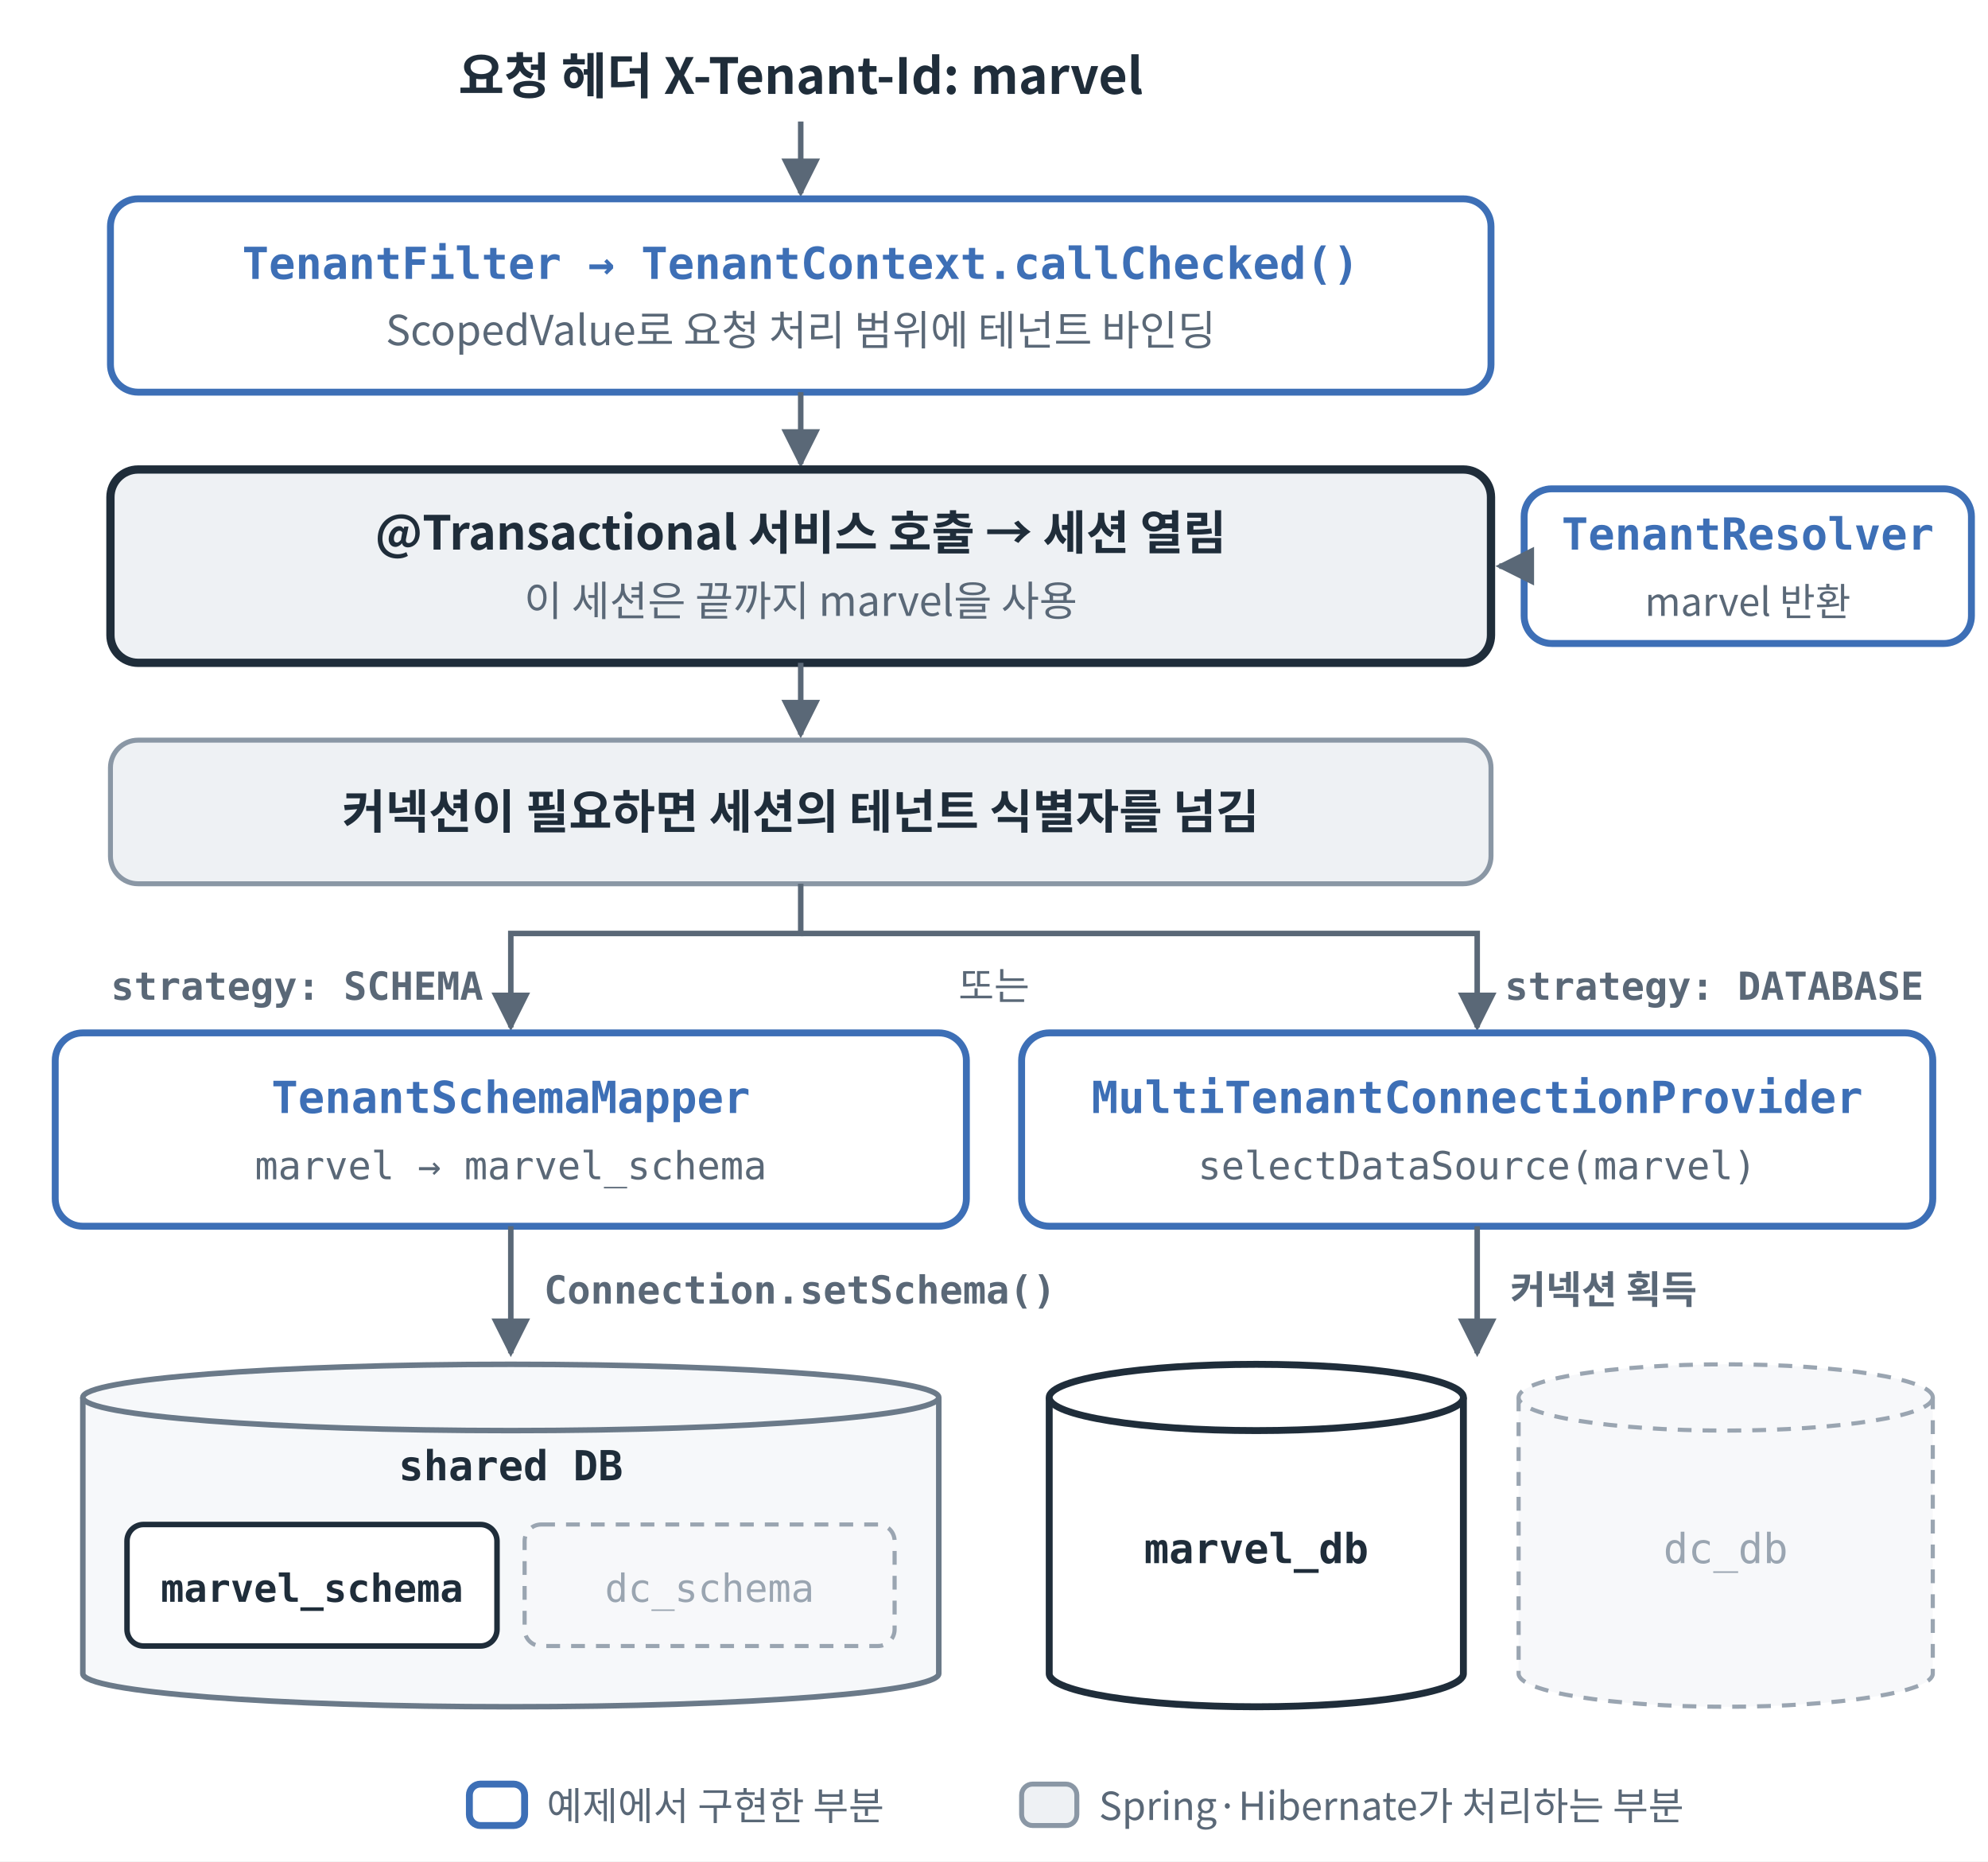
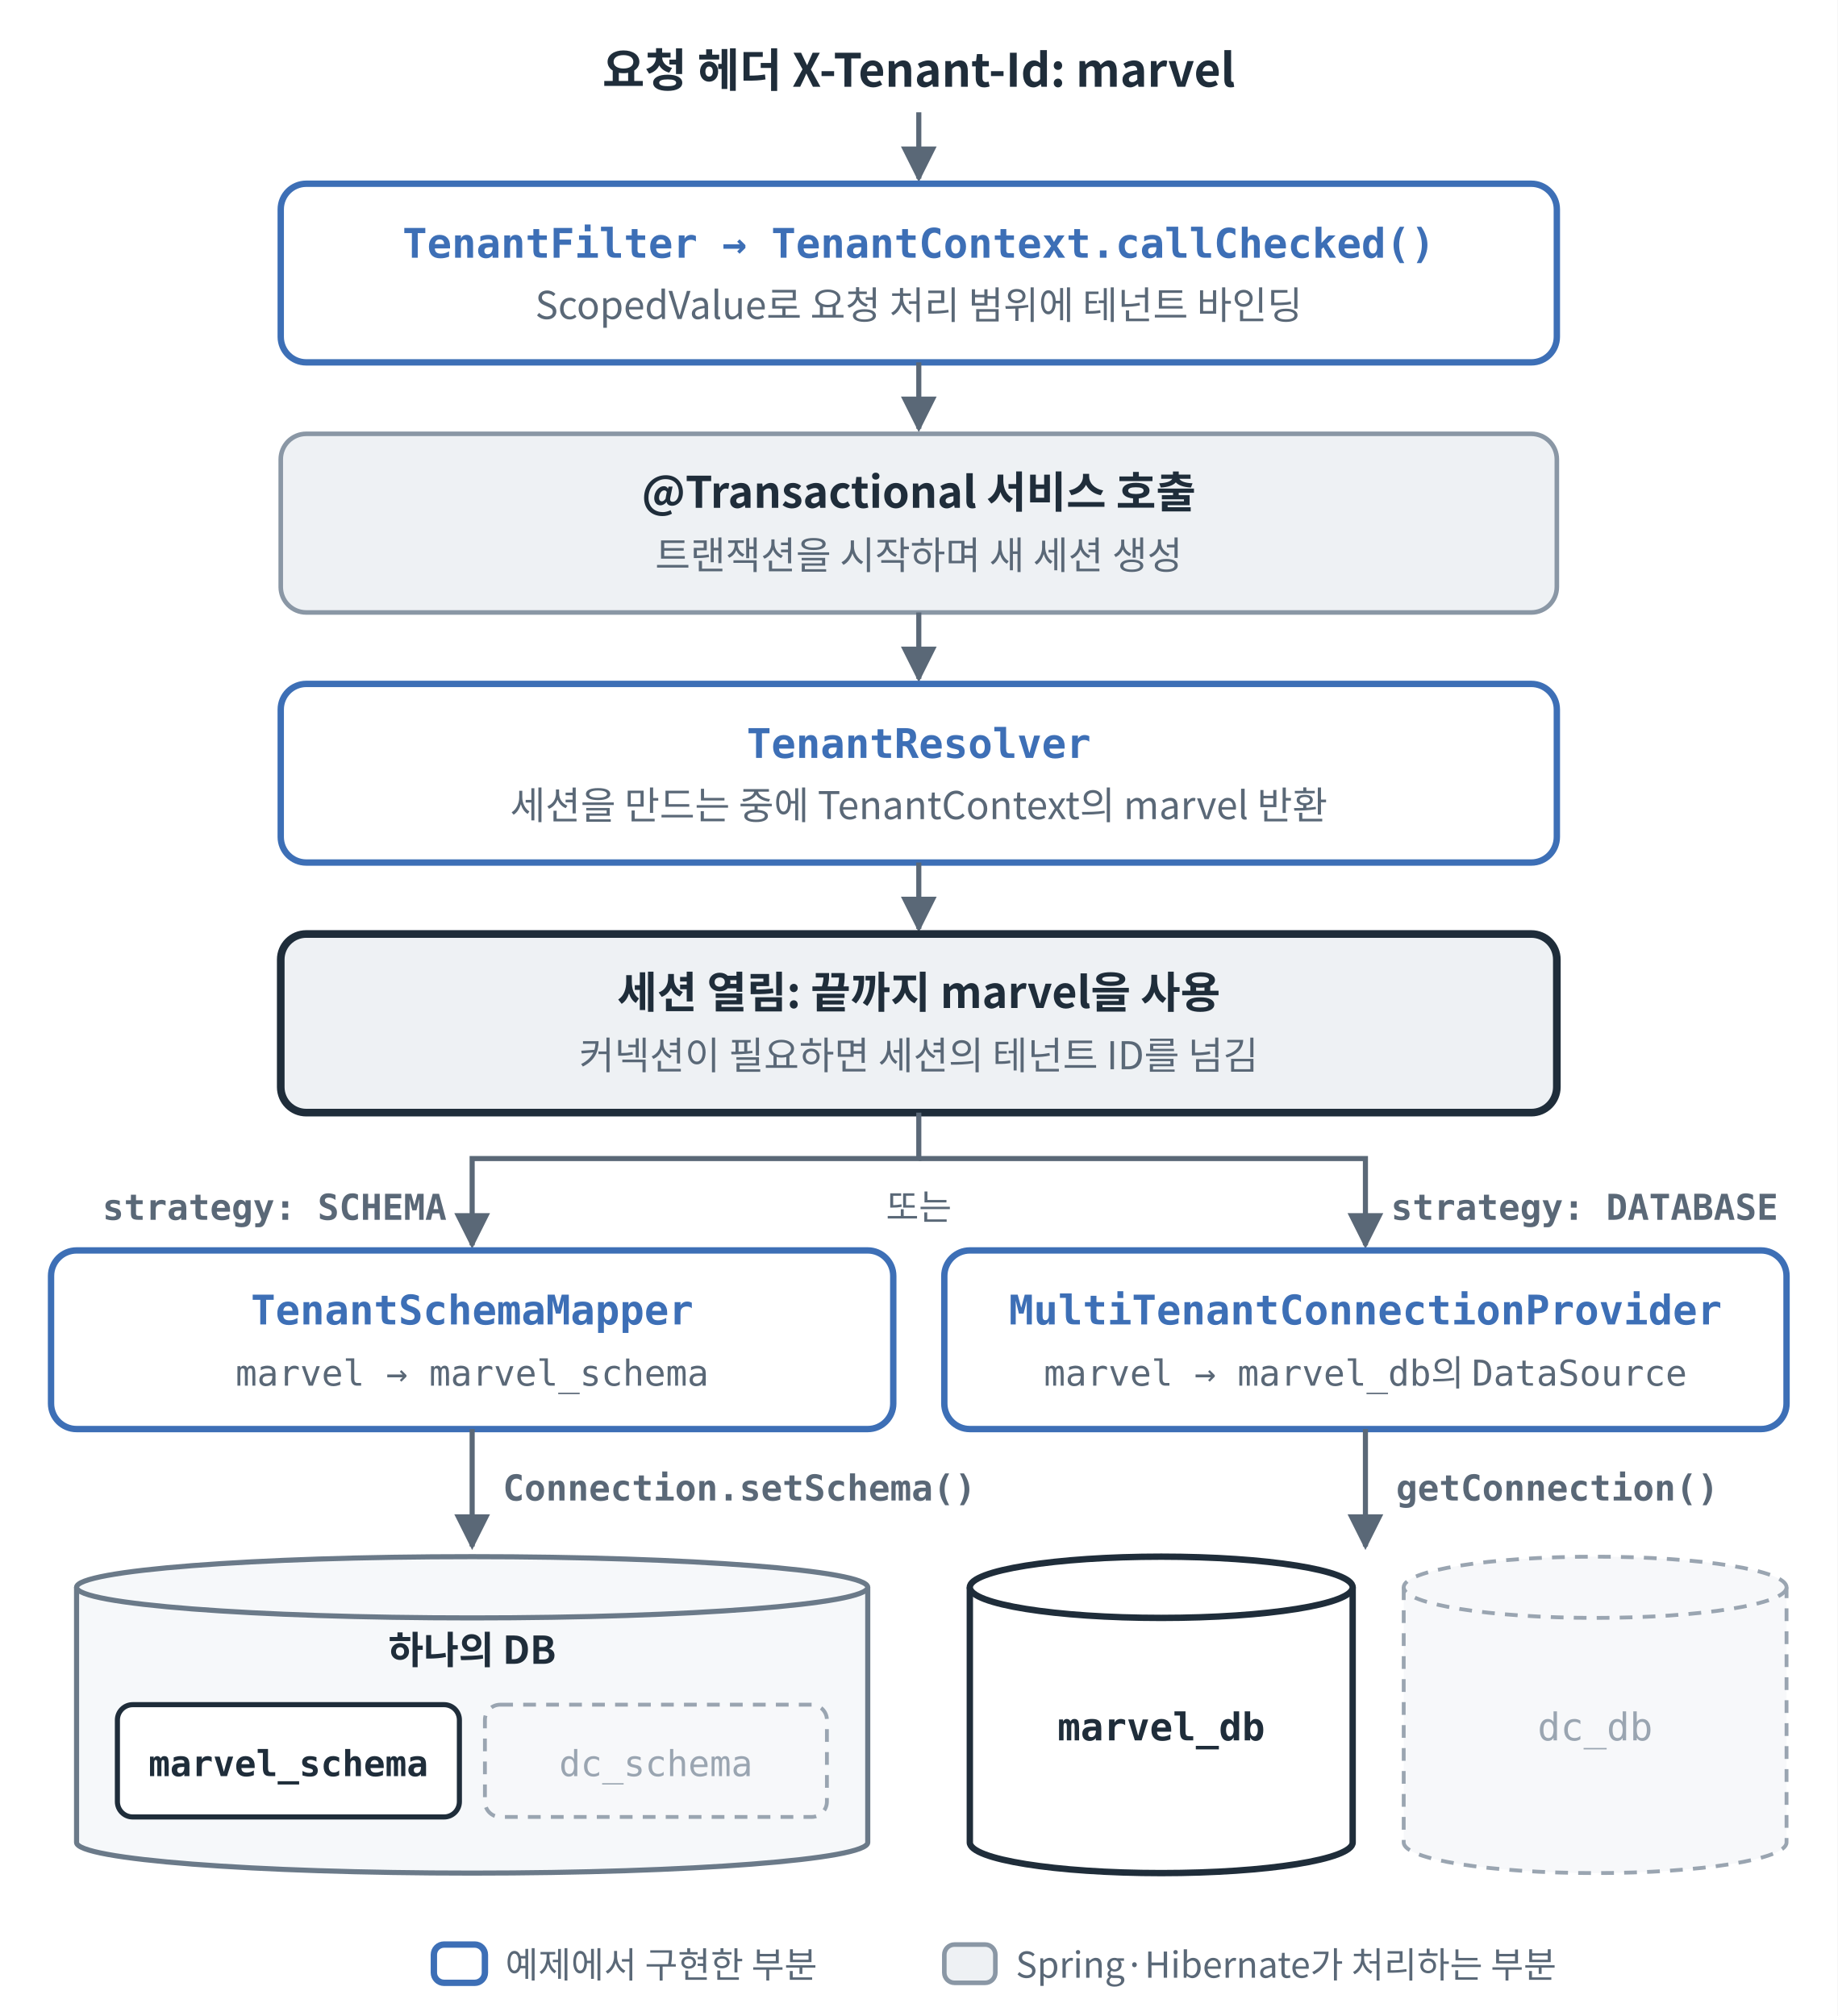
- <svg xmlns="http://www.w3.org/2000/svg" width="720" height="674" viewBox="0 0 720 674" role="img" aria-labelledby="t d">
+ <svg xmlns="http://www.w3.org/2000/svg" width="720" height="790" viewBox="0 0 720 790" role="img" aria-labelledby="t d">
  <defs>
    <marker id="a" viewBox="0 0 10 10" refX="9" refY="5" markerWidth="7" markerHeight="7" orient="auto-start-reverse">
      <path d="M0 0L10 5L0 10z" fill="#5a6877" />
    </marker>
  </defs>
-   <rect width="720" height="674" fill="#fff" />
-   <text x="290" y="34" font-family="Apple SD Gothic Neo, Noto Sans CJK KR, sans-serif" font-size="18" font-weight="700" fill="#1f2d3a" text-anchor="middle">요청 헤더  X-Tenant-Id: marvel</text>
-   <line x1="290" y1="44" x2="290" y2="70" stroke="#5a6877" stroke-width="2" marker-end="url(#a)" />
-   <rect x="40" y="72" width="500" height="70" rx="10" fill="#ffffff" stroke="#3d6fb6" stroke-width="2.5" />
-   <text x="290.0" y="101.0" font-family="Menlo, Consolas, monospace" font-size="16" font-weight="700" fill="#3d6fb6" text-anchor="middle">TenantFilter → TenantContext.callChecked()</text>
-   <text x="290.0" y="125.0" font-family="Apple SD Gothic Neo, Noto Sans CJK KR, sans-serif" font-size="15" font-weight="400" fill="#5a6877" text-anchor="middle">ScopedValue로 요청 처리 범위에 테넌트 바인딩</text>
-   <line x1="290" y1="142" x2="290" y2="168" stroke="#5a6877" stroke-width="2" marker-end="url(#a)" />
-   <rect x="40" y="170" width="500" height="70" rx="10" fill="#eef1f4" stroke="#1f2d3a" stroke-width="3" />
-   <text x="290.0" y="199.0" font-family="Apple SD Gothic Neo, Noto Sans CJK KR, sans-serif" font-size="17" font-weight="700" fill="#1f2d3a" text-anchor="middle">@Transactional 서비스 호출 → 세션 열림</text>
-   <text x="290.0" y="223.0" font-family="Apple SD Gothic Neo, Noto Sans CJK KR, sans-serif" font-size="15" font-weight="400" fill="#5a6877" text-anchor="middle">이 세션은 끝까지 marvel을 사용</text>
-   <rect x="552" y="177" width="162" height="56" rx="10" fill="#ffffff" stroke="#3d6fb6" stroke-width="2.5" />
-   <text x="633.0" y="199" font-family="Menlo, Consolas, monospace" font-size="16" font-weight="700" fill="#3d6fb6" text-anchor="middle">TenantResolver</text>
-   <line x1="552" y1="205" x2="543" y2="205" stroke="#5a6877" stroke-width="2" marker-end="url(#a)" />
-   <text x="633" y="223" font-family="Apple SD Gothic Neo, Noto Sans CJK KR, sans-serif" font-size="14" font-weight="400" fill="#5a6877" text-anchor="middle">marvel 반환</text>
-   <line x1="290" y1="240" x2="290" y2="266" stroke="#5a6877" stroke-width="2" marker-end="url(#a)" />
-   <rect x="40" y="268" width="500" height="52" rx="10" fill="#eef1f4" stroke="#8a97a5" stroke-width="1.8" />
-   <text x="290.0" y="300.0" font-family="Apple SD Gothic Neo, Noto Sans CJK KR, sans-serif" font-size="17" font-weight="700" fill="#1f2d3a" text-anchor="middle">커넥션이 필요하면 세션의 테넌트 식별자를 넘김</text>
-   <path d="M290 320 V338 H185 V372" fill="none" stroke="#5a6877" stroke-width="2" marker-end="url(#a)" />
-   <path d="M290 338 H535 V372" fill="none" stroke="#5a6877" stroke-width="2" marker-end="url(#a)" />
-   <text x="175" y="362" font-family="Menlo, Consolas, monospace" font-size="14" font-weight="700" fill="#5a6877" text-anchor="end">strategy: SCHEMA</text>
-   <text x="545" y="362" font-family="Menlo, Consolas, monospace" font-size="14" font-weight="700" fill="#5a6877" text-anchor="start">strategy: DATABASE</text>
-   <text x="360" y="362" font-family="Apple SD Gothic Neo, Noto Sans CJK KR, sans-serif" font-size="14" font-weight="400" fill="#5a6877" text-anchor="middle">또는</text>
-   <rect x="20" y="374" width="330" height="70" rx="10" fill="#ffffff" stroke="#3d6fb6" stroke-width="2.5" />
-   <text x="185.0" y="403.0" font-family="Menlo, Consolas, monospace" font-size="16" font-weight="700" fill="#3d6fb6" text-anchor="middle">TenantSchemaMapper</text>
-   <text x="185.0" y="427.0" font-family="Menlo, Consolas, monospace" font-size="14" font-weight="400" fill="#5a6877" text-anchor="middle">marvel → marvel_schema</text>
-   <rect x="370" y="374" width="330" height="70" rx="10" fill="#ffffff" stroke="#3d6fb6" stroke-width="2.5" />
-   <text x="535.0" y="403.0" font-family="Menlo, Consolas, monospace" font-size="16" font-weight="700" fill="#3d6fb6" text-anchor="middle">MultiTenantConnectionProvider</text>
-   <text x="535.0" y="427.0" font-family="Menlo, Consolas, monospace" font-size="14" font-weight="400" fill="#5a6877" text-anchor="middle">selectDataSource(marvel)</text>
-   <line x1="185" y1="444" x2="185" y2="490" stroke="#5a6877" stroke-width="2" marker-end="url(#a)" />
-   <line x1="535" y1="444" x2="535" y2="490" stroke="#5a6877" stroke-width="2" marker-end="url(#a)" />
-   <text x="197" y="472" font-family="Menlo, Consolas, monospace" font-size="14" font-weight="700" fill="#5a6877" text-anchor="start">Connection.setSchema()</text>
-   <text x="547" y="472" font-family="Apple SD Gothic Neo, Noto Sans CJK KR, sans-serif" font-size="14" font-weight="700" fill="#5a6877" text-anchor="start">커넥션 획득</text>
-   <path d="M30 506 V606 A155.0 12 0 0 0 340 606 V506" fill="#f6f8fa" stroke="#6b7a89" stroke-width="2" />
-   <ellipse cx="185.0" cy="506" rx="155.0" ry="12" fill="#f6f8fa" stroke="#6b7a89" stroke-width="2" />
-   <text x="185" y="536" font-family="Menlo, Consolas, monospace" font-size="15" font-weight="700" fill="#1f2d3a" text-anchor="middle">shared DB</text>
-   <rect x="46" y="552" width="134" height="44" rx="6" fill="#fff" stroke="#1f2d3a" stroke-width="2" />
-   <text x="113" y="580" font-family="Menlo, Consolas, monospace" font-size="14" font-weight="700" fill="#1f2d3a" text-anchor="middle">marvel_schema</text>
-   <rect x="190" y="552" width="134" height="44" rx="6" fill="#f7f8fa" stroke="#9aa5b1" stroke-width="1.5" stroke-dasharray="5 4" />
-   <text x="257" y="580" font-family="Menlo, Consolas, monospace" font-size="14" font-weight="400" fill="#9aa5b1" text-anchor="middle">dc_schema</text>
-   <path d="M380 506 V606 A75.0 12 0 0 0 530 606 V506" fill="#fff" stroke="#1f2d3a" stroke-width="2.5" />
-   <ellipse cx="455.0" cy="506" rx="75.0" ry="12" fill="#fff" stroke="#1f2d3a" stroke-width="2.5" />
-   <text x="455" y="566" font-family="Menlo, Consolas, monospace" font-size="15" font-weight="700" fill="#1f2d3a" text-anchor="middle">marvel_db</text>
-   <path d="M550 506 V606 A75.0 12 0 0 0 700 606 V506" fill="#f7f8fa" stroke="#9aa5b1" stroke-width="1.5" stroke-dasharray="5 4" />
-   <ellipse cx="625.0" cy="506" rx="75.0" ry="12" fill="#f7f8fa" stroke="#9aa5b1" stroke-width="1.5" stroke-dasharray="5 4" />
-   <text x="625" y="566" font-family="Menlo, Consolas, monospace" font-size="15" font-weight="400" fill="#9aa5b1" text-anchor="middle">dc_db</text>
-   <rect x="170" y="646" width="20" height="15" rx="4" fill="#ffffff" stroke="#3d6fb6" stroke-width="2.5" />
-   <text x="198" y="659" font-family="Apple SD Gothic Neo, Noto Sans CJK KR, sans-serif" font-size="14" font-weight="400" fill="#5a6877" text-anchor="start">예제에서 구현한 부분</text>
-   <rect x="370" y="646" width="20" height="15" rx="4" fill="#eef1f4" stroke="#8a97a5" stroke-width="1.8" />
-   <text x="398" y="659" font-family="Apple SD Gothic Neo, Noto Sans CJK KR, sans-serif" font-size="14" font-weight="400" fill="#5a6877" text-anchor="start">Spring·Hibernate가 처리하는 부분</text>
+   <rect width="720" height="790" fill="#fff" />
+   <text x="360" y="34" font-family="Apple SD Gothic Neo, Noto Sans CJK KR, sans-serif" font-size="18" font-weight="700" fill="#1f2d3a" text-anchor="middle">요청 헤더 X-Tenant-Id: marvel</text>
+   <line x1="360" y1="44" x2="360" y2="70" stroke="#5a6877" stroke-width="2" marker-end="url(#a)" />
+   <rect x="110" y="72" width="500" height="70" rx="10" fill="#fff" stroke="#3d6fb6" stroke-width="2.5" />
+   <text x="360" y="101" font-family="Menlo, Consolas, monospace" font-size="16" font-weight="700" fill="#3d6fb6" text-anchor="middle">TenantFilter → TenantContext.callChecked()</text>
+   <text x="360" y="125" font-family="Apple SD Gothic Neo, Noto Sans CJK KR, sans-serif" font-size="15" fill="#5a6877" text-anchor="middle">ScopedValue로 요청 처리 범위에 테넌트 바인딩</text>
+   <line x1="360" y1="142" x2="360" y2="168" stroke="#5a6877" stroke-width="2" marker-end="url(#a)" />
+   <rect x="110" y="170" width="500" height="70" rx="10" fill="#eef1f4" stroke="#8a97a5" stroke-width="1.8" />
+   <text x="360" y="199" font-family="Apple SD Gothic Neo, Noto Sans CJK KR, sans-serif" font-size="17" font-weight="700" fill="#1f2d3a" text-anchor="middle">@Transactional 서비스 호출</text>
+   <text x="360" y="223" font-family="Apple SD Gothic Neo, Noto Sans CJK KR, sans-serif" font-size="15" fill="#5a6877" text-anchor="middle">트랜잭션을 시작하며 새 세션 생성</text>
+   <line x1="360" y1="240" x2="360" y2="266" stroke="#5a6877" stroke-width="2" marker-end="url(#a)" />
+   <rect x="110" y="268" width="500" height="70" rx="10" fill="#fff" stroke="#3d6fb6" stroke-width="2.5" />
+   <text x="360" y="297" font-family="Menlo, Consolas, monospace" font-size="16" font-weight="700" fill="#3d6fb6" text-anchor="middle">TenantResolver</text>
+   <text x="360" y="321" font-family="Apple SD Gothic Neo, Noto Sans CJK KR, sans-serif" font-size="15" fill="#5a6877" text-anchor="middle">세션을 만드는 중에 TenantContext의 marvel 반환</text>
+   <line x1="360" y1="338" x2="360" y2="364" stroke="#5a6877" stroke-width="2" marker-end="url(#a)" />
+   <rect x="110" y="366" width="500" height="70" rx="10" fill="#eef1f4" stroke="#1f2d3a" stroke-width="3" />
+   <text x="360" y="395" font-family="Apple SD Gothic Neo, Noto Sans CJK KR, sans-serif" font-size="17" font-weight="700" fill="#1f2d3a" text-anchor="middle">세션 열림: 끝까지 marvel을 사용</text>
+   <text x="360" y="419" font-family="Apple SD Gothic Neo, Noto Sans CJK KR, sans-serif" font-size="15" fill="#5a6877" text-anchor="middle">커넥션이 필요하면 세션의 테넌트 ID를 넘김</text>
+   <g transform="translate(0,18)">
+     <path d="M360 418 V436 H185 V470" fill="none" stroke="#5a6877" stroke-width="2" marker-end="url(#a)" />
+     <path d="M360 436 H535 V470" fill="none" stroke="#5a6877" stroke-width="2" marker-end="url(#a)" />
+     <text x="175" y="460" font-family="Menlo, Consolas, monospace" font-size="14" font-weight="700" fill="#5a6877" text-anchor="end">strategy: SCHEMA</text>
+     <text x="545" y="460" font-family="Menlo, Consolas, monospace" font-size="14" font-weight="700" fill="#5a6877">strategy: DATABASE</text>
+     <text x="360" y="460" font-family="Apple SD Gothic Neo, Noto Sans CJK KR, sans-serif" font-size="14" fill="#5a6877" text-anchor="middle">또는</text>
+     <rect x="20" y="472" width="330" height="70" rx="10" fill="#fff" stroke="#3d6fb6" stroke-width="2.5" />
+     <text x="185" y="501" font-family="Menlo, Consolas, monospace" font-size="16" font-weight="700" fill="#3d6fb6" text-anchor="middle">TenantSchemaMapper</text>
+     <text x="185" y="525" font-family="Menlo, Consolas, monospace" font-size="14" fill="#5a6877" text-anchor="middle">marvel → marvel_schema</text>
+     <rect x="370" y="472" width="330" height="70" rx="10" fill="#fff" stroke="#3d6fb6" stroke-width="2.5" />
+     <text x="535" y="501" font-family="Menlo, Consolas, monospace" font-size="16" font-weight="700" fill="#3d6fb6" text-anchor="middle">MultiTenantConnectionProvider</text>
+     <text x="535" y="525" font-family="Menlo, Consolas, monospace" font-size="14" fill="#5a6877" text-anchor="middle">marvel → marvel_db의 DataSource</text>
+     <line x1="185" y1="542" x2="185" y2="588" stroke="#5a6877" stroke-width="2" marker-end="url(#a)" />
+     <line x1="535" y1="542" x2="535" y2="588" stroke="#5a6877" stroke-width="2" marker-end="url(#a)" />
+     <text x="197" y="570" font-family="Menlo, Consolas, monospace" font-size="14" font-weight="700" fill="#5a6877">Connection.setSchema()</text>
+     <text x="547" y="570" font-family="Menlo, Consolas, monospace" font-size="14" font-weight="700" fill="#5a6877">getConnection()</text>
+     <path d="M30 604 V704 A155 12 0 0 0 340 704 V604" fill="#f6f8fa" stroke="#6b7a89" stroke-width="2" />
+     <ellipse cx="185" cy="604" rx="155" ry="12" fill="#f6f8fa" stroke="#6b7a89" stroke-width="2" />
+     <text x="185" y="634" font-family="Apple SD Gothic Neo, Noto Sans CJK KR, sans-serif" font-size="15" font-weight="700" fill="#1f2d3a" text-anchor="middle">하나의 DB</text>
+     <rect x="46" y="650" width="134" height="44" rx="6" fill="#fff" stroke="#1f2d3a" stroke-width="2" />
+     <text x="113" y="678" font-family="Menlo, Consolas, monospace" font-size="14" font-weight="700" fill="#1f2d3a" text-anchor="middle">marvel_schema</text>
+     <rect x="190" y="650" width="134" height="44" rx="6" fill="#f7f8fa" stroke="#9aa5b1" stroke-width="1.5" stroke-dasharray="5 4" />
+     <text x="257" y="678" font-family="Menlo, Consolas, monospace" font-size="14" fill="#9aa5b1" text-anchor="middle">dc_schema</text>
+     <path d="M380 604 V704 A75 12 0 0 0 530 704 V604" fill="#fff" stroke="#1f2d3a" stroke-width="2.5" />
+     <ellipse cx="455" cy="604" rx="75" ry="12" fill="#fff" stroke="#1f2d3a" stroke-width="2.5" />
+     <text x="455" y="664" font-family="Menlo, Consolas, monospace" font-size="15" font-weight="700" fill="#1f2d3a" text-anchor="middle">marvel_db</text>
+     <path d="M550 604 V704 A75 12 0 0 0 700 704 V604" fill="#f7f8fa" stroke="#9aa5b1" stroke-width="1.5" stroke-dasharray="5 4" />
+     <ellipse cx="625" cy="604" rx="75" ry="12" fill="#f7f8fa" stroke="#9aa5b1" stroke-width="1.5" stroke-dasharray="5 4" />
+     <text x="625" y="664" font-family="Menlo, Consolas, monospace" font-size="15" fill="#9aa5b1" text-anchor="middle">dc_db</text>
+     <rect x="170" y="744" width="20" height="15" rx="4" fill="#fff" stroke="#3d6fb6" stroke-width="2.5" />
+     <text x="198" y="757" font-family="Apple SD Gothic Neo, Noto Sans CJK KR, sans-serif" font-size="14" fill="#5a6877">예제에서 구현한 부분</text>
+     <rect x="370" y="744" width="20" height="15" rx="4" fill="#eef1f4" stroke="#8a97a5" stroke-width="1.8" />
+     <text x="398" y="757" font-family="Apple SD Gothic Neo, Noto Sans CJK KR, sans-serif" font-size="14" fill="#5a6877">Spring·Hibernate가 처리하는 부분</text>
+   </g>
</svg>
